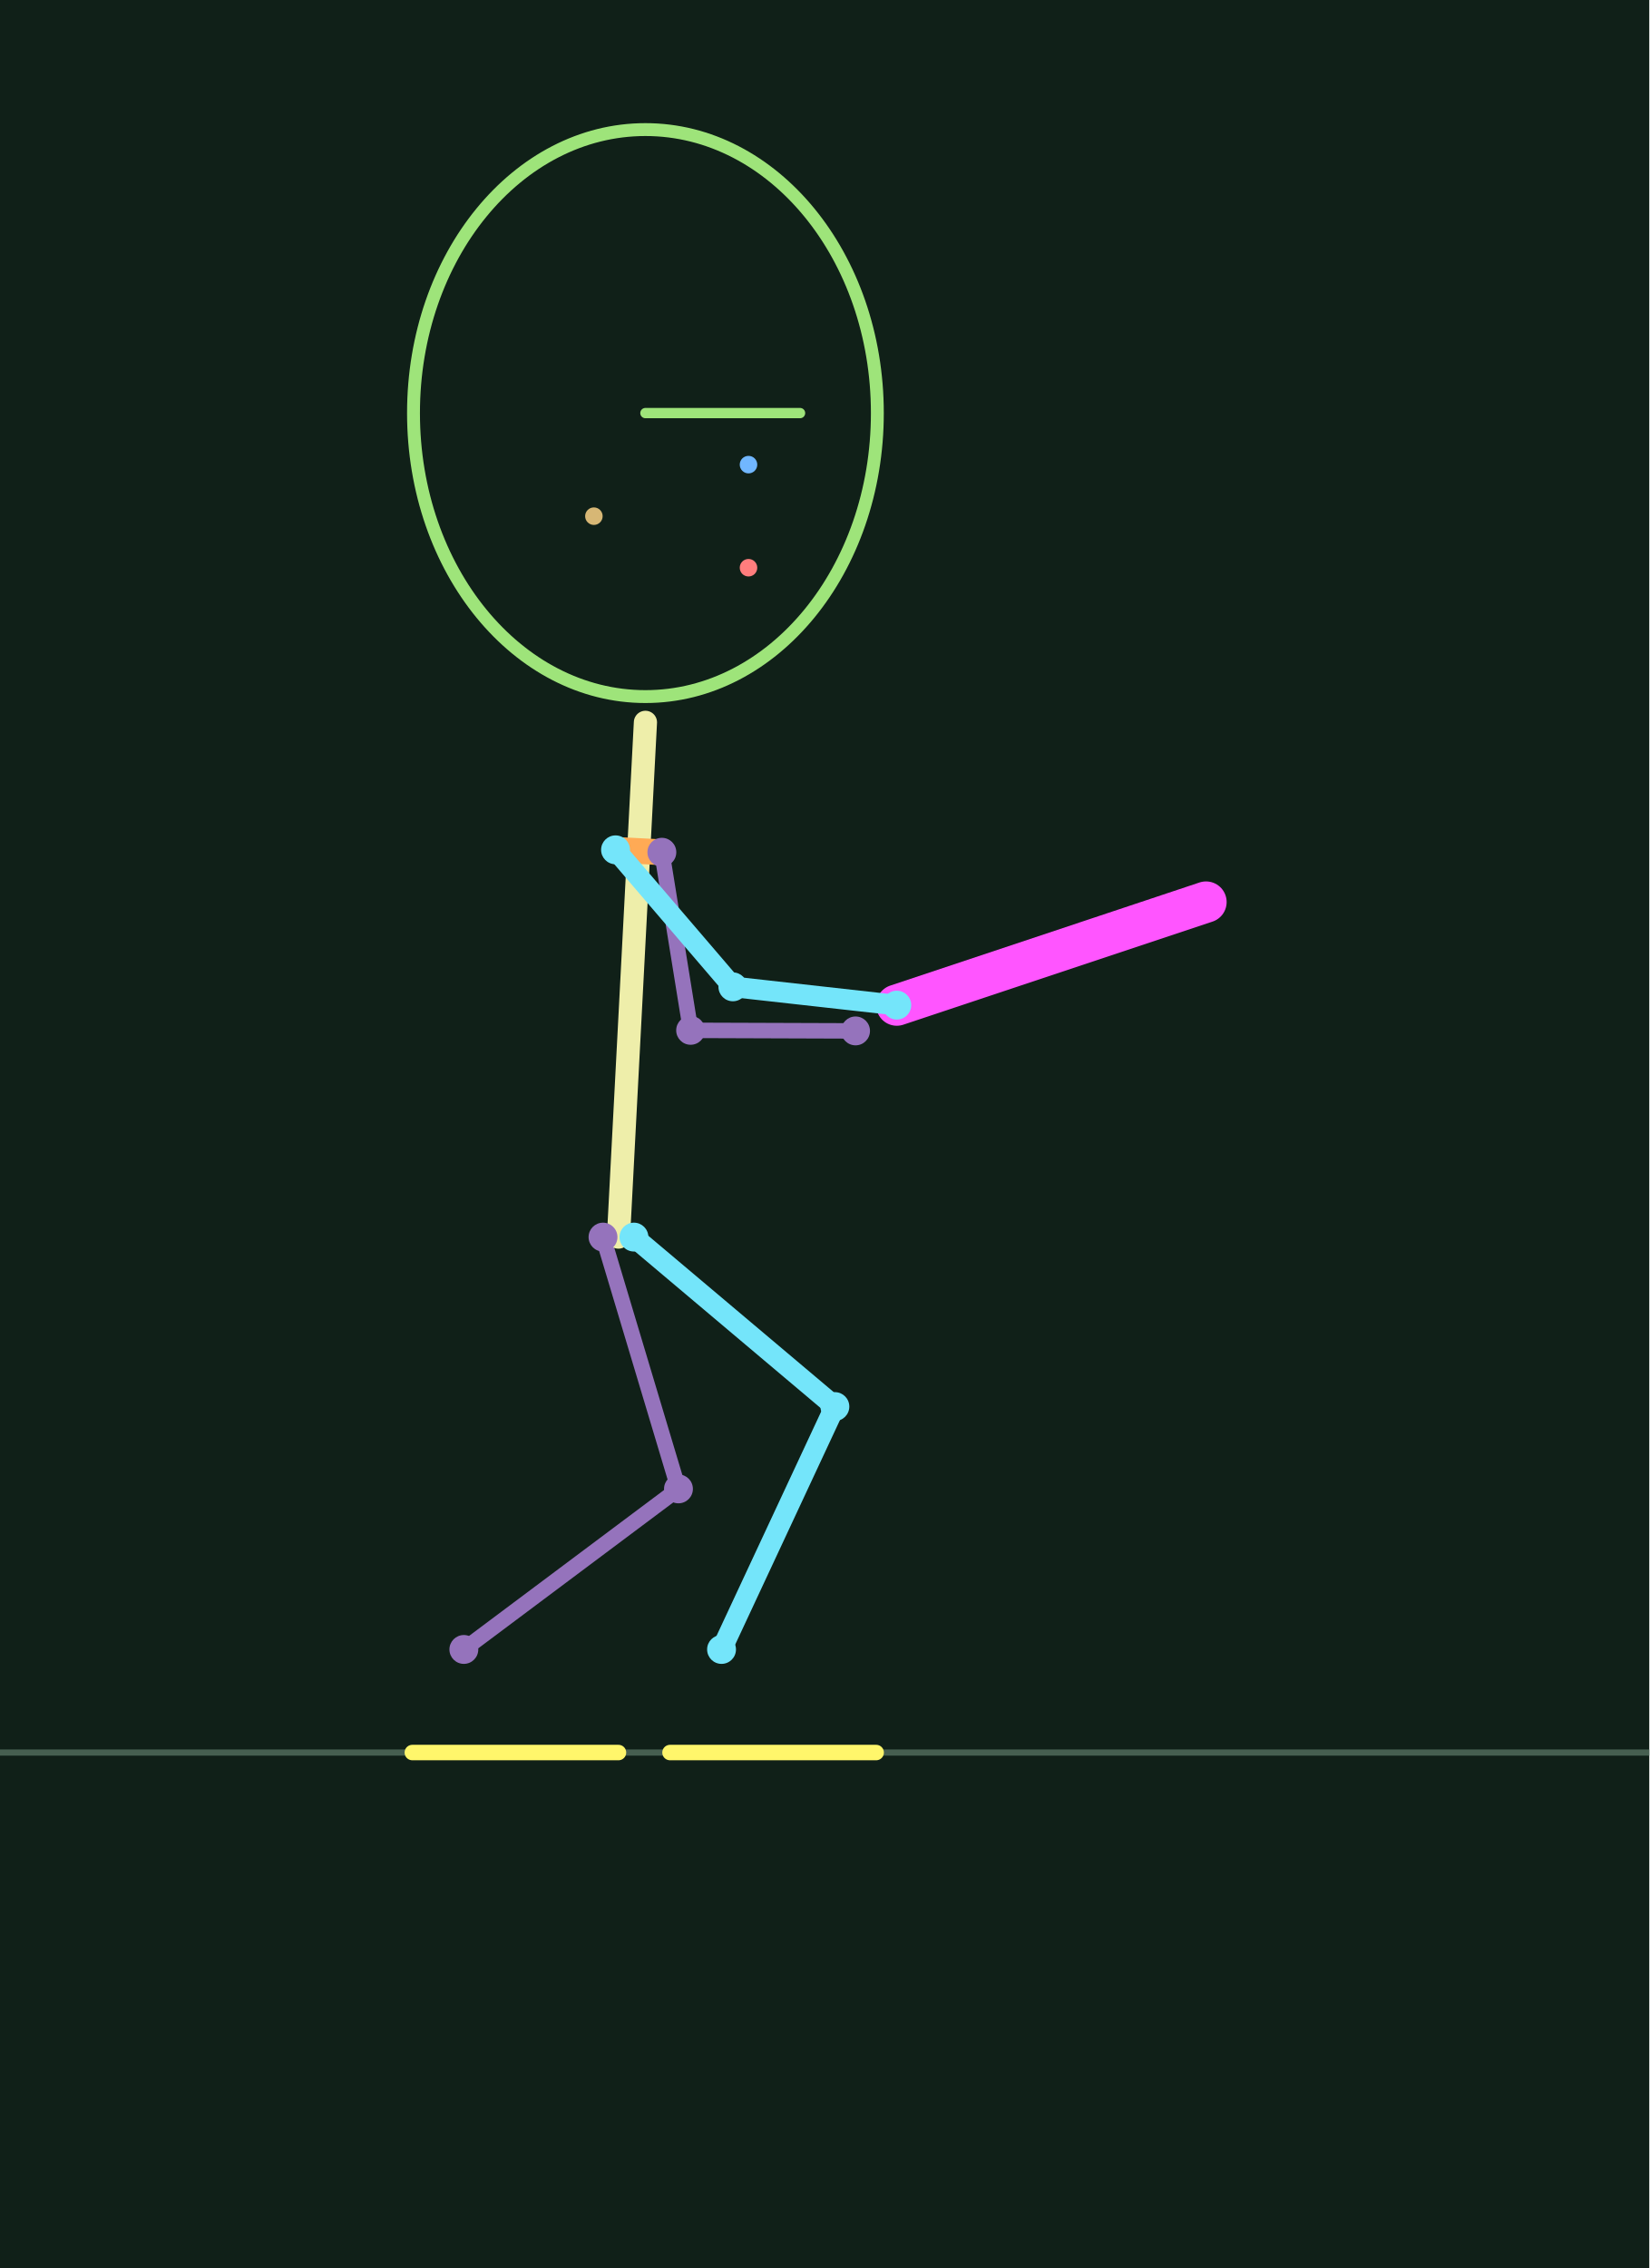
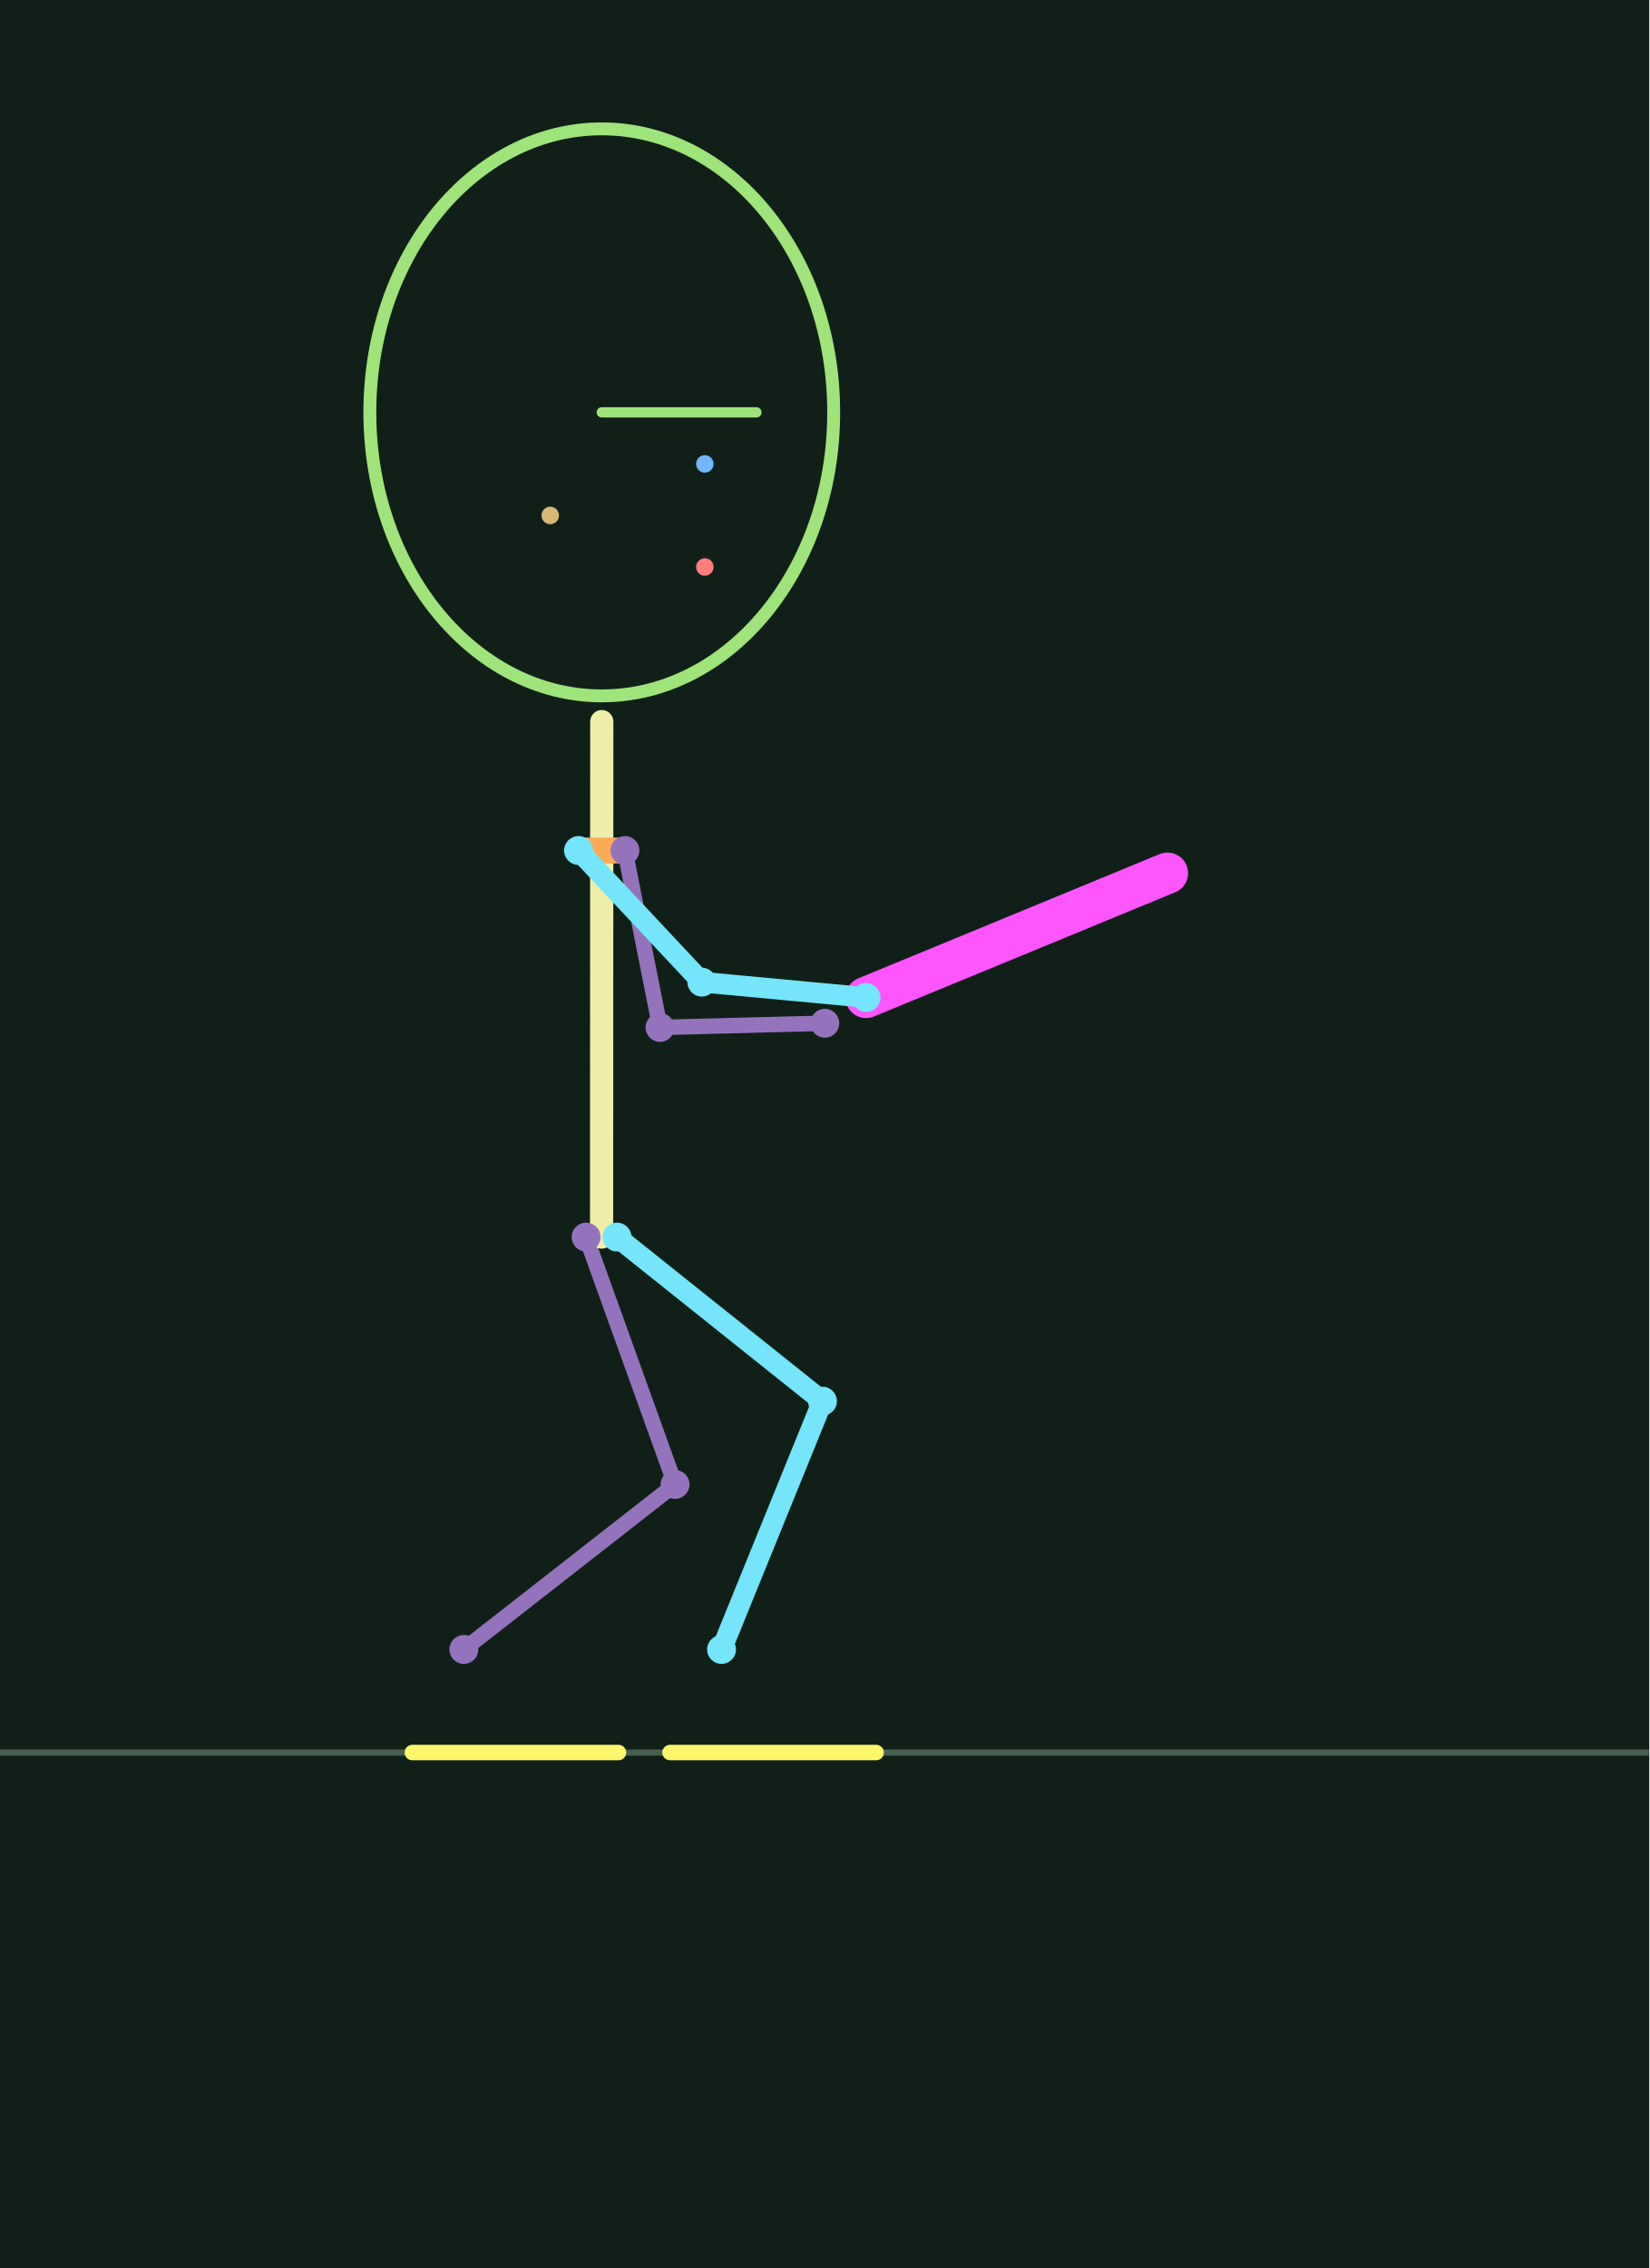
<svg xmlns="http://www.w3.org/2000/svg" width="320" height="440" viewBox="0 0 32 44">
  <rect width="100%" height="100%" fill="#102018" />
-   <polyline points="17.400,19.500 23.400,17.500" fill="none" stroke="#ff55ff" stroke-width="0.8" stroke-linecap="round" stroke-linejoin="round" />
+   <polyline points="16.804,19.351 22.652,16.940" fill="none" stroke="#ff55ff" stroke-width="0.8" stroke-linecap="round" stroke-linejoin="round" />
  <path d="M0 34H32" stroke="#465f50" stroke-width=".12" />
-   <polyline points="11.700,24.000 13.164,28.885 9.000,32.000" fill="none" stroke="#9573bc" stroke-width="0.3" stroke-linecap="round" stroke-linejoin="round" />
-   <polyline points="12.842,16.534 13.400,19.989 16.600,20.000" fill="none" stroke="#9573bc" stroke-width="0.3" stroke-linecap="round" stroke-linejoin="round" />
-   <polyline points="12.000,24.000 12.523,14.014" fill="none" stroke="#eeeeaa" stroke-width="0.45" stroke-linecap="round" stroke-linejoin="round" />
-   <polyline points="11.943,16.487 12.842,16.534" fill="none" stroke="#ffaa55" stroke-width="0.5" stroke-linecap="round" stroke-linejoin="round" />
-   <polyline points="12.300,24.000 16.199,27.288 14.000,32.000" fill="none" stroke="#74e5fa" stroke-width="0.4" stroke-linecap="round" stroke-linejoin="round" />
-   <polyline points="11.943,16.487 14.220,19.145 17.400,19.500" fill="none" stroke="#74e5fa" stroke-width="0.4" stroke-linecap="round" stroke-linejoin="round" />
+   <polyline points="11.372,24.000 13.098,28.799 9.000,32.000" fill="none" stroke="#9573bc" stroke-width="0.3" stroke-linecap="round" stroke-linejoin="round" />
+   <polyline points="12.125,16.500 12.806,19.933 16.004,19.851" fill="none" stroke="#9573bc" stroke-width="0.3" stroke-linecap="round" stroke-linejoin="round" />
+   <polyline points="11.672,24.000 11.676,14.000" fill="none" stroke="#eeeeaa" stroke-width="0.45" stroke-linecap="round" stroke-linejoin="round" />
+   <polyline points="11.225,16.500 12.125,16.500" fill="none" stroke="#ffaa55" stroke-width="0.5" stroke-linecap="round" stroke-linejoin="round" />
+   <polyline points="11.972,24.000 15.958,27.183 14.000,32.000" fill="none" stroke="#74e5fa" stroke-width="0.4" stroke-linecap="round" stroke-linejoin="round" />
+   <polyline points="11.225,16.500 13.618,19.054 16.804,19.351" fill="none" stroke="#74e5fa" stroke-width="0.4" stroke-linecap="round" stroke-linejoin="round" />
  <polyline points="13.000,34.000 15.000,34.000 17.000,34.000" fill="none" stroke="#fff66b" stroke-width="0.3" stroke-linecap="round" stroke-linejoin="round" />
  <polyline points="8.000,34.000 10.000,34.000 12.000,34.000" fill="none" stroke="#fff66b" stroke-width="0.3" stroke-linecap="round" stroke-linejoin="round" />
-   <circle cx="12.300" cy="24.000" r=".28" fill="#74e5fa" />
-   <circle cx="16.199" cy="27.288" r=".28" fill="#74e5fa" />
+   <circle cx="11.972" cy="24.000" r=".28" fill="#74e5fa" />
+   <circle cx="15.958" cy="27.183" r=".28" fill="#74e5fa" />
  <circle cx="14.000" cy="32.000" r=".28" fill="#74e5fa" />
-   <circle cx="11.943" cy="16.487" r=".28" fill="#74e5fa" />
-   <circle cx="14.220" cy="19.145" r=".28" fill="#74e5fa" />
-   <circle cx="17.400" cy="19.500" r=".28" fill="#74e5fa" />
-   <circle cx="11.700" cy="24.000" r=".28" fill="#9573bc" />
-   <circle cx="13.164" cy="28.885" r=".28" fill="#9573bc" />
+   <circle cx="11.225" cy="16.500" r=".28" fill="#74e5fa" />
+   <circle cx="13.618" cy="19.054" r=".28" fill="#74e5fa" />
+   <circle cx="16.804" cy="19.351" r=".28" fill="#74e5fa" />
+   <circle cx="11.372" cy="24.000" r=".28" fill="#9573bc" />
+   <circle cx="13.098" cy="28.799" r=".28" fill="#9573bc" />
  <circle cx="9.000" cy="32.000" r=".28" fill="#9573bc" />
-   <circle cx="12.842" cy="16.534" r=".28" fill="#9573bc" />
-   <circle cx="13.400" cy="19.989" r=".28" fill="#9573bc" />
-   <circle cx="16.600" cy="20.000" r=".28" fill="#9573bc" />
-   <ellipse cx="12.523" cy="8.014" rx="4.5" ry="5.5" fill="none" stroke="#9ee47a" stroke-width=".25" />
-   <circle cx="14.523" cy="9.014" r=".17" fill="#71b7ff" />
-   <circle cx="14.523" cy="11.014" r=".17" fill="#ff7d7d" />
-   <circle cx="11.523" cy="10.014" r=".17" fill="#d7b775" />
-   <polyline points="12.523,8.014 15.523,8.014" fill="none" stroke="#9ee47a" stroke-width="0.2" stroke-linecap="round" stroke-linejoin="round" />
+   <circle cx="12.125" cy="16.500" r=".28" fill="#9573bc" />
+   <circle cx="12.806" cy="19.933" r=".28" fill="#9573bc" />
+   <circle cx="16.004" cy="19.851" r=".28" fill="#9573bc" />
+   <ellipse cx="11.676" cy="8.000" rx="4.5" ry="5.5" fill="none" stroke="#9ee47a" stroke-width=".25" />
+   <circle cx="13.676" cy="9.000" r=".17" fill="#71b7ff" />
+   <circle cx="13.676" cy="11.000" r=".17" fill="#ff7d7d" />
+   <circle cx="10.676" cy="10.000" r=".17" fill="#d7b775" />
+   <polyline points="11.676,8.000 14.676,8.000" fill="none" stroke="#9ee47a" stroke-width="0.2" stroke-linecap="round" stroke-linejoin="round" />
</svg>
